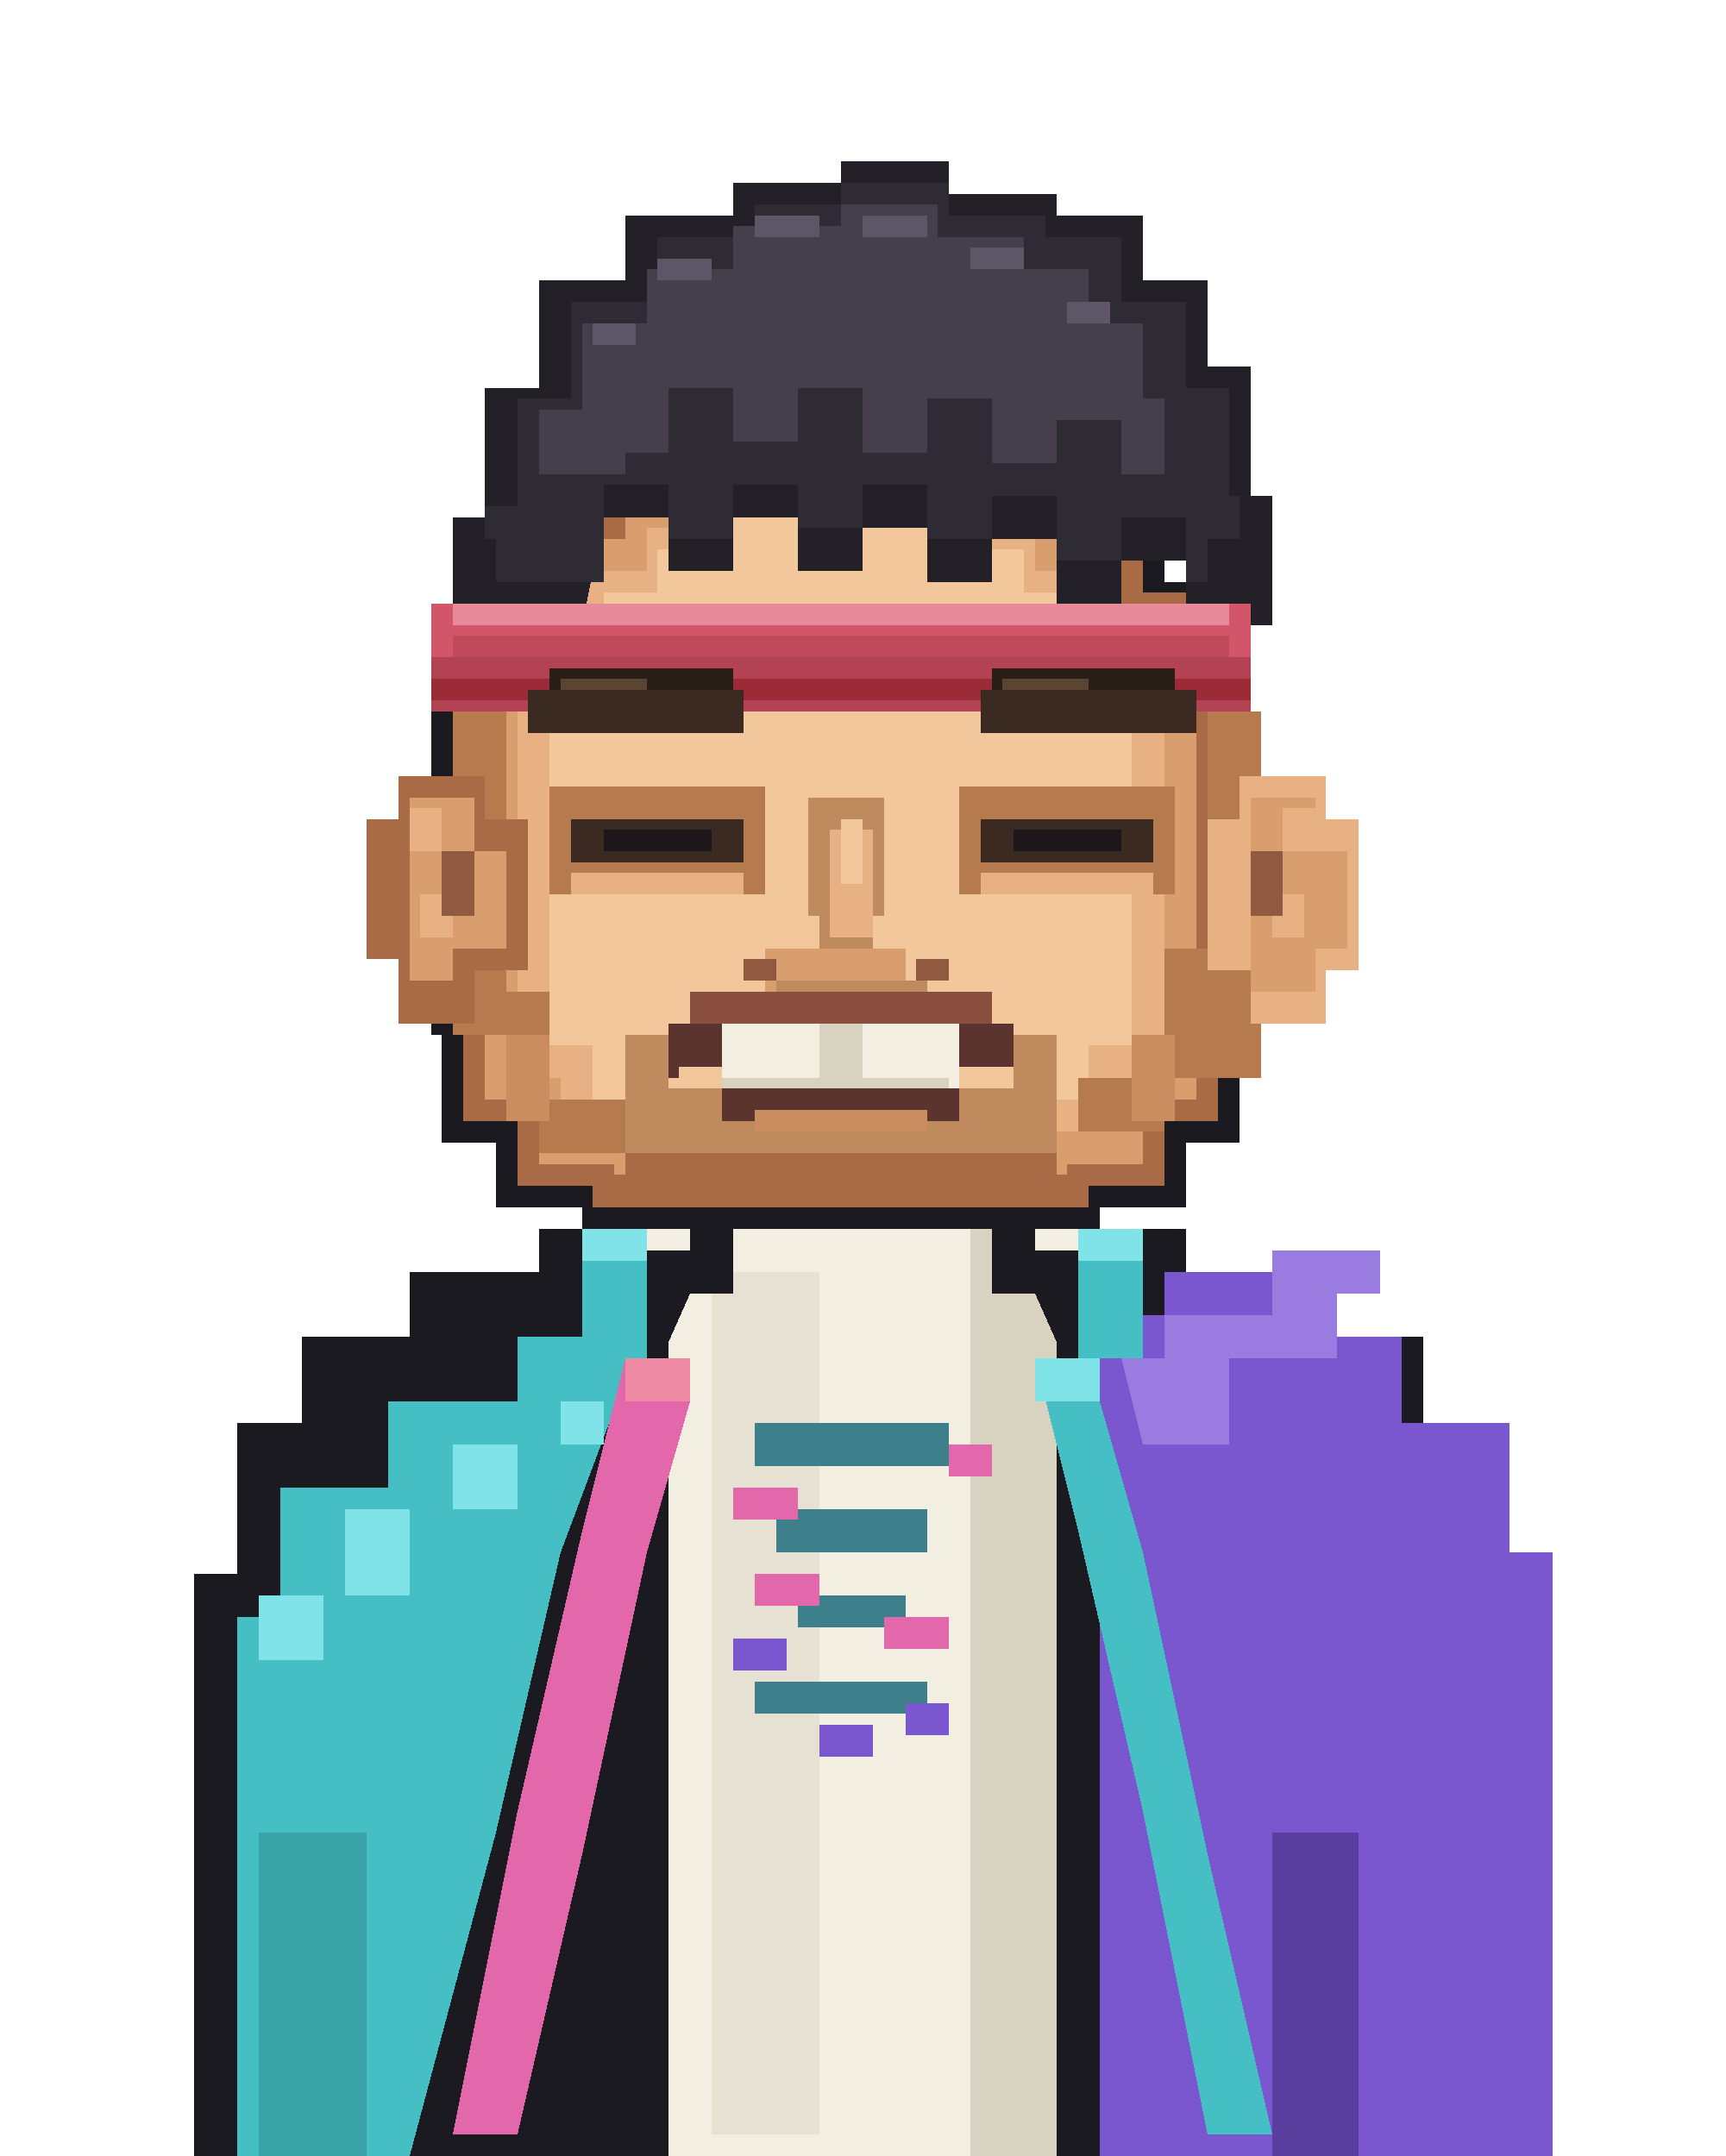
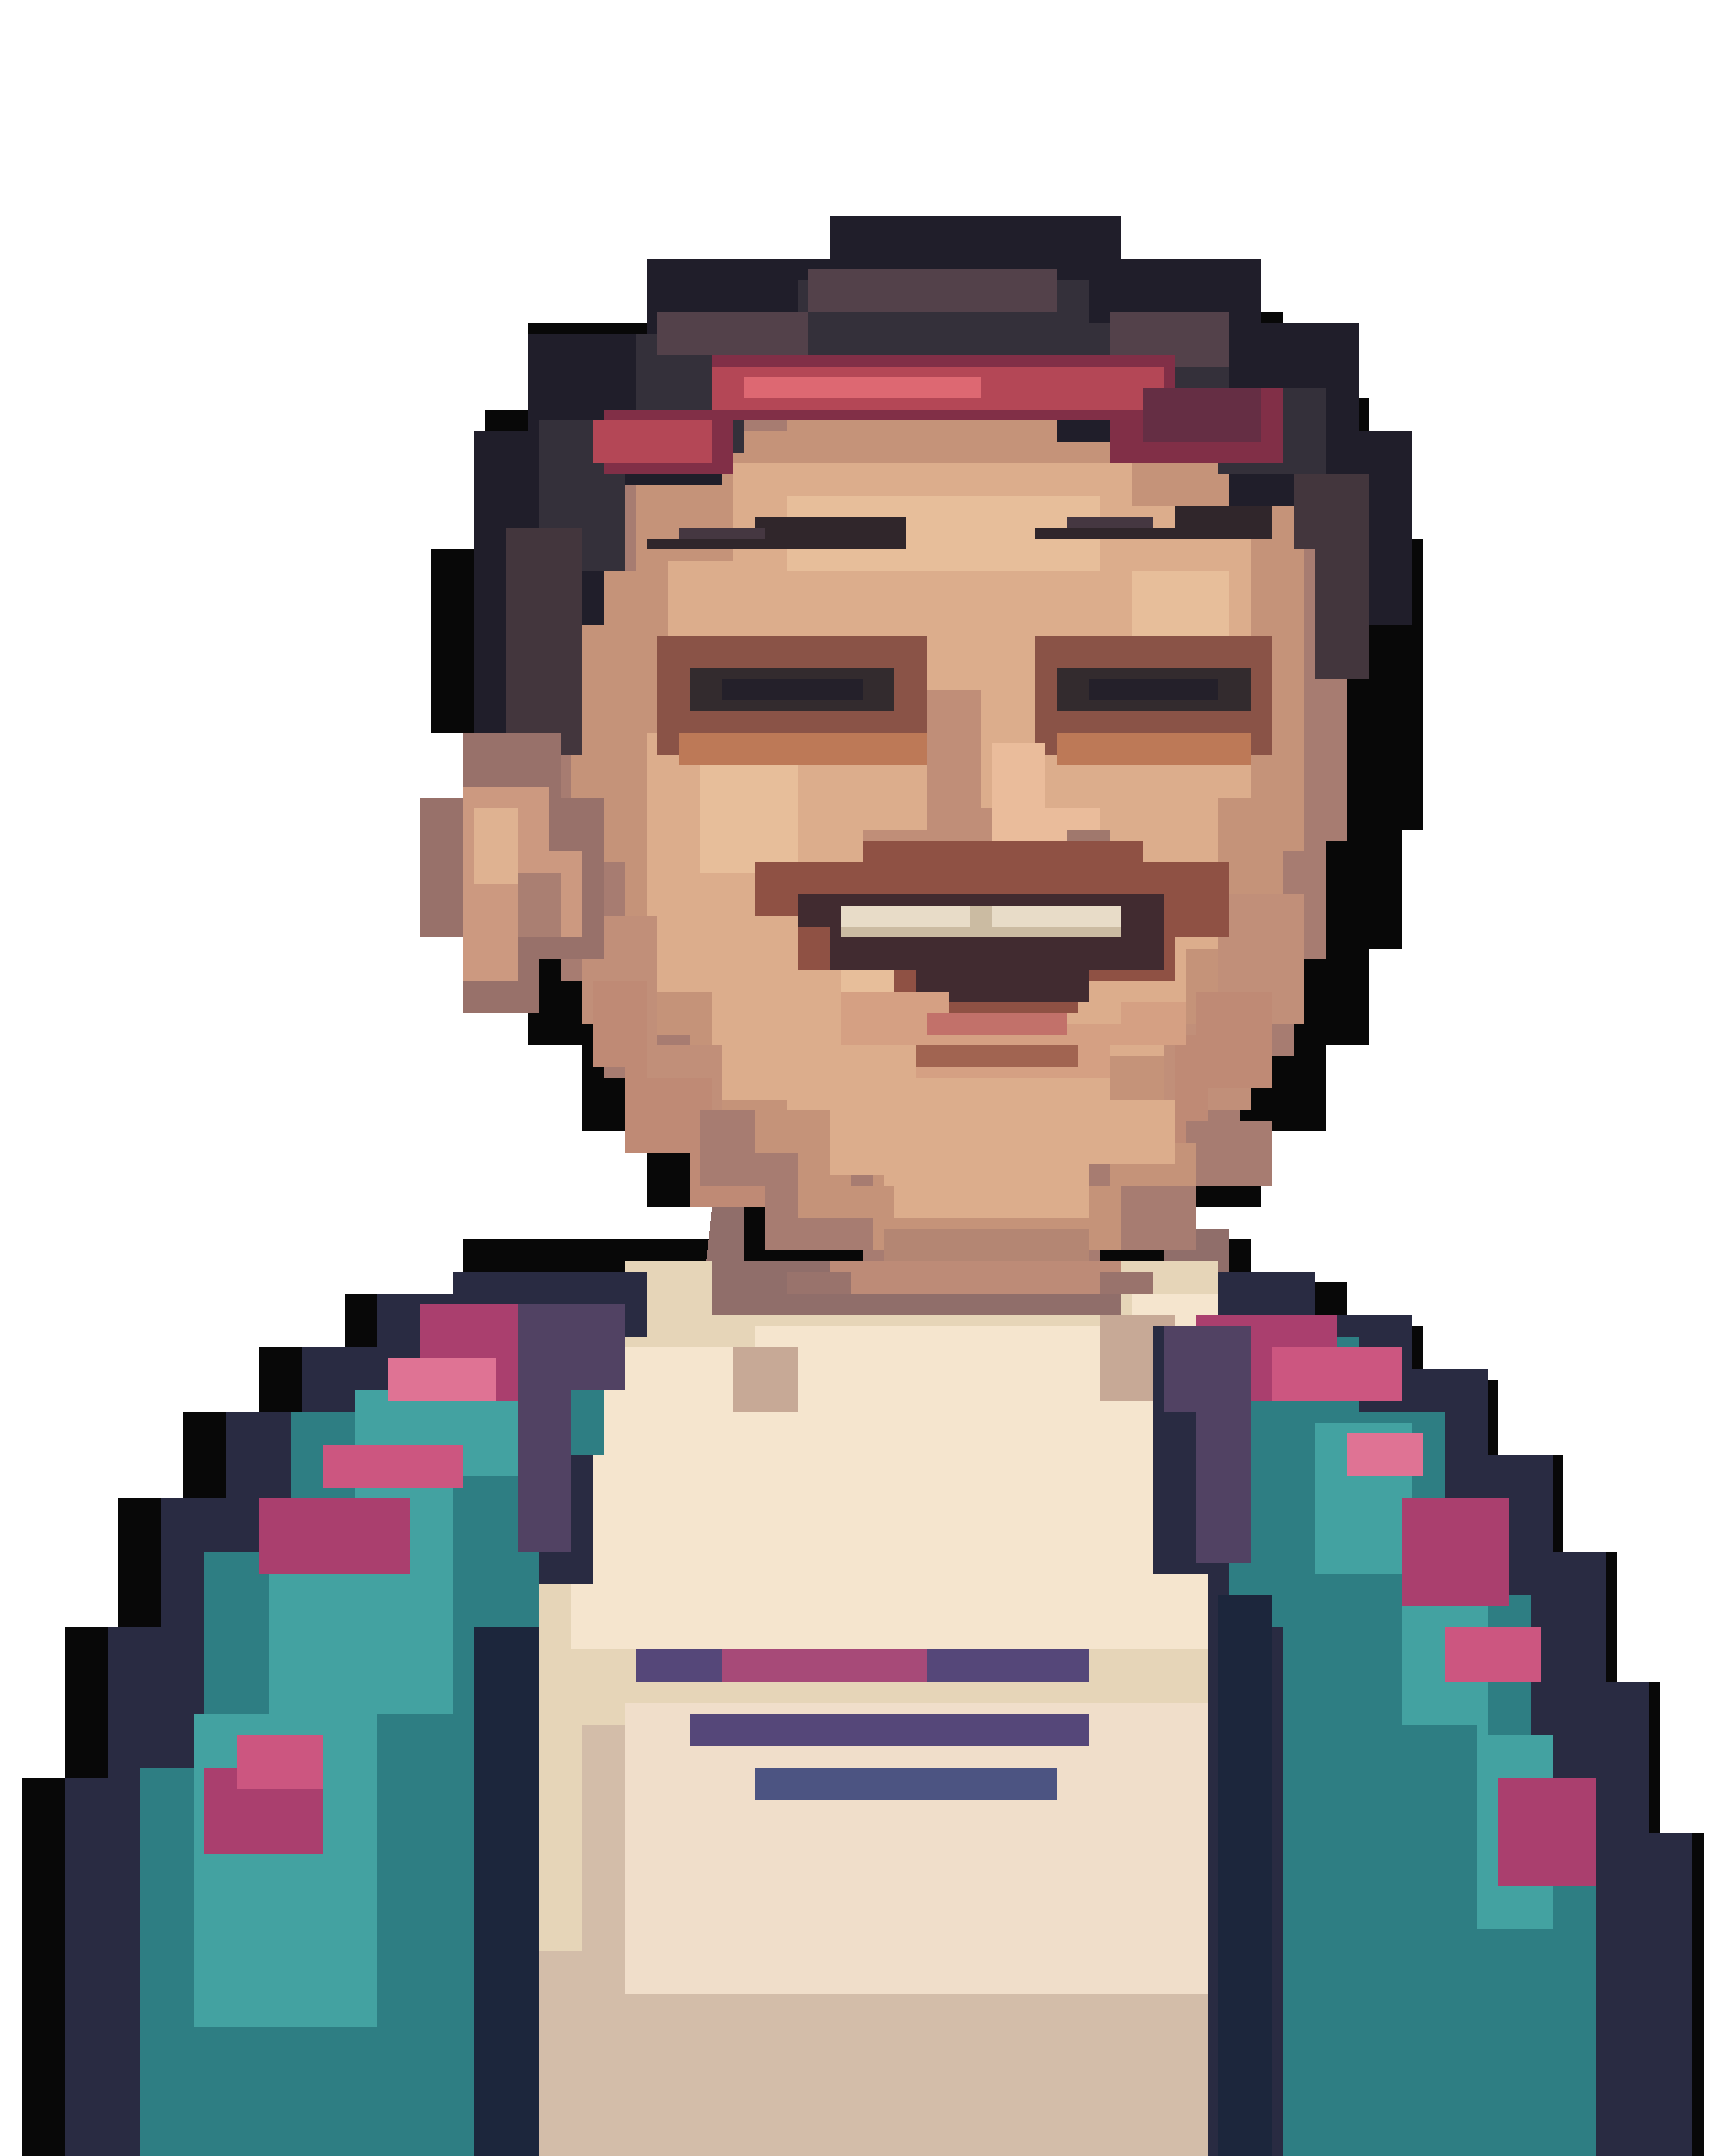
<svg xmlns="http://www.w3.org/2000/svg" width="480" height="600" viewBox="0 0 160 200" shape-rendering="crispEdges" data-expression="happy">
-   <g id="body-outline" fill="#1b1a21">
-     <path d="M18 200V146h4v-14h6v-8h10v-6h12v-4h60v4h12v6h10v8h6v14h4v54z" />
+   <g id="body-outline" fill="#080808">
+     <path d="M43 115h73v4h9v4h7v5h7v7h6v9h5v12h4v14h4v30H2v-35h4v-14h5v-12h6v-8h7v-6h8v-5h11z" />
  </g>
  <g id="neck">
-     <path fill="#b57a4e" d="M62 104h32v16h-8v4H70v-4h-8z" />
-     <path fill="#d99e6d" d="M65 104h26v13h5v5H60v-5h5z" />
-     <path fill="#e8b183" d="M69 106h18v9H69z" />
-     <path fill="#a86b45" d="M65 113h26v8H65z" />
+     <path fill="#99736c" d="M66 99h44v26H58v-8h8z" />
+     <path fill="#bd8b77" d="M71 101h33v19H66v-6h5z" />
+     <path fill="#d8a585" d="M75 102h27v14H75z" />
+     <path fill="#906e6a" d="M66 112h11v7h28v-5h9v9H65z" />
  </g>
-   <g id="tank">
-     <path fill="#f2eee1" d="M62 114h36v86H62z" />
-     <path fill="#d8d2c0" d="M90 114h8v86h-8z" />
-     <path fill="#e6e1d2" d="M66 118h10v80H66z" />
-     <path fill="#3d7f8a" d="M70 132h18v4H70zM72 140h14v4H72zM74 148h10v3H74zM70 156h16v3H70z" />
-     <path fill="#e267ab" d="M68 138h6v3h-6zM88 134h4v3h-4zM70 146h6v3h-6zM82 150h6v3h-6z" />
-     <path fill="#7a57cf" d="M68 152h5v3h-5zM84 158h4v3h-4zM76 160h5v3h-5z" />
+   <g id="shirt">
+     <path fill="#e6d5b8" d="M66 122h38v-5h9v8h13v22h-5v53H37v-53h7v-22h14v-8h8z" />
+     <path fill="#f5e5ce" d="M70 123h35v-3h9v33H53v-28h17z" />
+     <path fill="#d3bda9" d="M54 160h67v40H43v-19h11z" />
+     <path fill="#f0deca" d="M58 158h55v27H58z" />
+     <path fill="#c7a996" d="M68 125h6v6h-6zM102 122h7v8h-7z" />
+     <path fill="#554779" d="M59 153h42v3H59zM64 159h37v3H64z" />
+     <path fill="#a74a78" d="M67 153h19v3H67z" />
+     <path fill="#4c5482" d="M70 164h28v3H70z" />
  </g>
-   <g id="windbreaker">
-     <path fill="#1b1a21" d="M18 200v-54h4v-14h6v-8h10v-6h12v-4h14v6l-8 18-6 28-6 34z" />
-     <path fill="#1b1a21" d="M142 200v-54h-4v-14h-6v-8h-10v-6h-12v-4h-14v6l8 18 6 28 6 34z" />
-     <path fill="#46bfc4" d="M22 200v-50h4v-12h10v-8h12v-6h10v4l-6 16-6 26-8 30z" />
-     <path fill="#7fe3e8" d="M24 148h8v-8h10v-6h10v-4h4v4h-8v6H38v8h-8v6h-6z" />
-     <path fill="#3aa3a8" d="M24 170h10v30H24z" />
-     <path fill="#e267ab" d="M58 126h6v4l-4 14-6 28-6 26h-6l6-30 6-26z" />
-     <path fill="#ef8aa4" d="M58 126h6v4h-6z" />
-     <path fill="#7a57cf" d="M102 200v-78h6v-4h10v6h12v8h10v12h4v56z" />
-     <path fill="#9a7ce0" d="M104 126h4v-4h10v-6h10v4h-4v6h-10v8h-8z" />
-     <path fill="#5b3f9e" d="M118 170h8v30h-8z" />
-     <path fill="#46bfc4" d="M96 126h6v4l4 14 6 28 6 26h-6l-6-30-6-26z" />
-     <path fill="#7fe3e8" d="M96 126h6v4h-6z" />
-     <path fill="#f2eee1" d="M58 112h8v4h-8zM94 112h6v4h-6z" />
-     <path fill="#46bfc4" d="M54 114h6v12h-6zM100 114h6v12h-6z" />
-     <path fill="#7fe3e8" d="M54 114h6v3h-6zM100 114h6v3h-6z" />
-     <path fill="#1b1a21" d="M64 114h4v6h-4zM92 114h4v6h-4z" />
+   <g id="jacket">
+     <path fill="#292b42" d="M42 118h18v6h-5v23h-5v53H6v-35h4v-14h5v-12h6v-8h7v-6h7v-5h7zM113 118h9v4h9v5h7v8h6v9h5v12h4v14h4v30h-45v-54h-5v-23h6z" />
+     <path fill="#2e7e83" d="M39 122h17v13h-6v19h-6v46H13v-36h6v-20h8v-13h12zM114 124h12v7h8v17h8v19h6v33h-29v-49h-5z" />
+     <path fill="#43a2a1" d="M33 129h15v8h-6v22h-7v29H18v-29h7v-16h8zM122 132h9v11h7v18h6v18h-7v-19h-7v-14h-8z" />
+     <path fill="#aa3f6e" d="M39 121h14v9H39zM24 139h14v7H24zM19 164h11v8H19zM111 122h13v8h-13zM130 139h10v10h-10zM139 165h9v10h-9z" />
+     <path fill="#cc5680" d="M30 134h13v4H30zM22 161h8v5H22zM118 125h12v5h-12zM134 151h9v5h-9z" />
+     <path fill="#514263" d="M48 121h10v8h-5v15h-5zM108 123h8v22h-5v-14h-3z" />
+     <path fill="#1c263c" d="M44 151h6v49h-6zM113 148h5v52h-5z" />
+     <path fill="#df7394" d="M36 126h10v4H36zM125 133h7v4h-7z" />
+   </g>
+   <g id="under-chin-fill">
+     <path fill="#080808" d="M64 96h50v10h-7v7h-7v4H77v-4h-8v-6h-5z" />
+     <path fill="#b48673" d="M68 97h43v8h-7v6H78v-5H68z" />
  </g>
  <g id="head">
-     <path fill="#1b1a21" d="M54 112L46 112L46 106L41 106L41 96L40 96L40 64L43 64L43 54L48 54L48 47L55 47L55 42L64 42L64 38L92 38L92 42L101 42L101 47L108 47L108 54L113 54L113 64L116 64L116 96L115 96L115 106L110 106L110 112L102 112L102 114L54 114Z" />
-     <path fill="#a86b45" d="M55 110L48 110L48 104L43 104L43 95L42 95L42 65L45 65L45 55L50 55L50 48L56 48L56 44L65 44L65 40L91 40L91 44L100 44L100 48L106 48L106 55L111 55L111 65L114 65L114 95L113 95L113 104L108 104L108 110L101 110L101 112L55 112Z" />
-     <path fill="#d99e6d" d="M57 108L50 108L50 102L45 102L45 93L45 93L45 65L47 65L47 57L52 57L52 50L58 50L58 46L66 46L66 42L90 42L90 46L98 46L98 50L104 50L104 57L109 57L109 65L111 65L111 93L111 93L111 102L106 102L106 108L99 108L99 109L57 109Z" />
-     <path fill="#e8b183" d="M59 105L52 105L52 100L48 100L48 92L48 92L48 66L50 66L50 58L54 58L54 53L60 53L60 49L67 49L67 45L89 45L89 49L96 49L96 53L102 53L102 58L106 58L106 66L108 66L108 92L108 92L108 100L104 100L104 105L97 105L97 106L59 106Z" />
-     <path fill="#f2c79b" d="M61 102L55 102L55 97L51 97L51 90L51 90L51 67L53 67L53 60L56 60L56 55L61 55L61 51L68 51L68 48L88 48L88 51L95 51L95 55L100 55L100 60L103 60L103 67L105 67L105 90L105 90L105 97L101 97L101 102L95 102L95 103L61 103Z" />
-     <path fill="#b57a4e" d="M42 66h5v26h4v10h8v5h-9V96h-8zM112 66h5v34h-9v5h-8v-5h8V88h4z" />
-     <path fill="#c98d5f" d="M47 96h4v8h-4zM105 96h4v8h-4z" />
-     <path fill="#c08a5f" d="M62 101h32v4H62z" />
-     <path fill="#a86b45" d="M58 106h40v3H58z" />
+     <path fill="#080808" d="M49 30h13v-6h43v5h14v8h8v13h5v27h-2v11h-3v9h-4v8h-6v7h-9v5h-11v3H79v-3H69v-5h-9v-7h-6v-8h-5V87h-4V68h-5V51h5V38h4z" />
+     <path fill="#a77c71" d="M53 39h11v-7h40v5h14v10h7v31h-2v11h-3v9h-5v7h-7v6h-9v4H80v-3h-10v-5h-8v-7h-6v-9h-4V78h-4V61h5z" />
+     <path fill="#c59379" d="M59 40h14v-6h29v5h13v8h6v32h-2v11h-4v9h-6v8h-9v4H81v-3H72v-5h-8v-7h-6V80h-5V68h-1V53h7z" />
+     <path fill="#dcad8c" d="M68 43h37v4h11v27h-3v14h-3v10h-7v8h-9v4H82v-3h-9v-5h-7v-10h-6V68h2V52h6z" />
+     <path fill="#e7be9a" d="M73 46h29v7H73zM105 53h9v8h-9zM65 67h9v14h-9zM78 83h16v9H78z" />
+     <path fill="#c18f79" d="M54 85h7v12h6v7h8v5h-9v-6h-6v-8h-6zM113 83h8v12h-5v8h-8v5h-6v-5h6v-8h5z" />
+     <path fill="#bf8a75" d="M55 91h5v9h6v7h9v5H64v-5h-6v-8h-3zM111 92h7v9h-6v6h-9v-5h6v-6h2z" />
+   </g>
+   <g id="chin-fullness">
+     <path fill="#a77c71" d="M65 103h9v7h9v4h19v-4h8v-6h8v6h-7v6h-9v3H80v-3h-9v-6h-6z" />
+     <path fill="#c59379" d="M70 103h9v7h24v-4h8v4h-7v6H81v-3H74v-6h-4z" />
+     <path fill="#dcad8c" d="M77 101h7v5h18v-4h7v6h-8v5H83v-4h-6z" />
+     <path fill="#b48673" d="M82 114h19v3H82z" />
+   </g>
+   <g id="jaw-neck-transition">
+     <path fill="#99736c" d="M73 118h34v2H73z" />
+     <path fill="#bd8b77" d="M79 117h23v3H79z" />
+   </g>
+   <g id="hair">
+     <path fill="#201e2a" d="M44 58V40h5v-9h11v-7h17v-4h27v4h13v6h9v10h5v18h-8V47h-9v-6H98v-4H67v8H56v13h-5v16h-7z" />
+     <path fill="#34303a" d="M50 39h9v-8h15v-5h27v4h13v6h9v8h-10v-6H98v-4H69v8H58v11h-8z" />
+     <path fill="#53414a" d="M61 29h14v-4h23v4H75v4H61zM103 29h11v5h-11z" />
+     <path fill="#43363d" d="M47 49h7v21h-7zM120 44h7v19h-5V51h-2z" />
+   </g>
+   <g id="headband">
+     <path fill="#812f47" d="M56 38h10v-5h43v3h10v7h-16v-4H68v5H56z" />
+     <path fill="#b44756" d="M66 34h42v4H66zM55 39h11v4H55z" />
+     <path fill="#dd6872" d="M69 35h22v2H69z" />
+     <path fill="#652e44" d="M106 36h11v5h-11z" />
  </g>
  <g id="ear">
-     <path fill="#a86b45" d="M37 72h8v4h4v14h-5v5h-7v-6h-3V76h3z" />
-     <path fill="#d99e6d" d="M38 74h6v5h3v9h-5v3h-4z" />
-     <path fill="#e8b183" d="M38 75h3v4h-3zM39 83h3v4h-3z" />
-     <path fill="#8f5a3f" d="M41 79h3v6h-3z" />
-     <path fill="#e8b183" d="M115 72h8v4h3v14h-3v5h-7v-5h-4V76h3z" />
-     <path fill="#d99e6d" d="M116 74h6v5h3v9h-3v4h-6z" />
-     <path fill="#e8b183" d="M119 75h3v4h-3zM118 83h3v4h-3z" />
-     <path fill="#8f5a3f" d="M116 79h3v6h-3z" />
-   </g>
-   <g id="hair">
-     <path fill="#232028" d="M54 58H42V48H45V36H50V26H58V20H68V17H78V15H88V18H98V20H106V26H112V34H116V46H118V58H110V52H104V56H98V50H92V54H86V49H80V53H74V48H68V53H62V48H56Z" />
-     <path fill="#2f2b35" d="M56 54H45V47H48V37H53V28H61V22H70V19H78V17H88V20H97V22H104V28H110V36H114V46H115V54H110V48H104V52H98V46H92V50H86V45H80V49H74V45H68V50H62V45H56Z" />
-     <path fill="#453f4c" d="M58 44H50V38H54V30H60V25H68V21H78V19H87V22H95V25H101V30H106V37H108V44H104V39H98V43H92V37H86V42H80V36H74V41H68V36H62V42H58Z" />
-     <path fill="#5d5666" d="M55 30h4v2h-4zM61 24h5v2h-5zM70 20h6v2h-6zM80 20h6v2h-6zM90 23h5v2h-5zM99 28h4v2h-4z" />
-     <path fill="#232028" d="M42 50h4v8h-4zM112 50h4v8h-4z" />
-   </g>
-   <g id="headband">
-     <path fill="#b34254" d="M40 61h76v5H40z" />
-     <path fill="#d1566a" d="M40 56h76v5H40z" />
-     <path fill="#e88a9c" d="M42 56h72v2H42z" />
-     <path fill="#c04a5c" d="M42 59h72v2H42z" />
-     <path fill="#9c2b38" d="M40 63h76v2H40z" />
+     <path fill="#98716a" d="M43 68h9v6h4v15h-6v5h-7v-7h-4V74h4z" />
+     <path fill="#cc9980" d="M43 73h8v6h3v8h-6v4h-5z" />
+     <path fill="#dfb291" d="M44 75h4v7h-4z" />
+     <path fill="#aa7f72" d="M48 81h4v6h-4z" />
  </g>
  <g id="expression-neutral">
    <g id="expression-brows">
-       <path fill="#3a2a22" d="M49 64h20v4H49zM91 64h20v4H91z" />
-       <path fill="#2a1e18" d="M51 62h17v2H51zM92 62h17v2H92z" />
-       <path fill="#5c4433" d="M52 63h8v1H52zM93 63h8v1H93z" />
+       <path fill="#30262b" d="M60 50h10v-2h14v3H60zM96 49h13v-2h9v3H96z" />
+       <path fill="#453741" d="M63 49h8v1h-8zM99 48h8v1h-8z" />
    </g>
    <g id="expression-eyes">
-       <path fill="#b57a4e" d="M51 73h20v10H51zM89 73h20v10H89z" />
-       <path fill="#3a2a22" d="M53 76h16v4H53zM91 76h16v4H91z" />
-       <path fill="#1d171b" d="M56 77h10v2H56zM94 77h10v2H94z" />
-       <path fill="#e8b183" d="M53 81h16v2H53zM91 81h16v2H91z" />
+       <path fill="#8a5347" d="M61 59h25v11H61zM96 59h22v11H96z" />
+       <path fill="#332b2e" d="M64 62h19v4H64zM98 62h18v4H98z" />
+       <path fill="#24202a" d="M67 63h13v2H67zM101 63h12v2h-12z" />
+       <path fill="#bd7957" d="M63 68h23v3H63zM98 68h18v3H98z" />
    </g>
-     <path fill="#c08a5f" d="M75 74h7v11h-1v6h-5v-6h-1z" />
-     <path fill="#e8b183" d="M77 77h4v10h-4z" />
-     <path fill="#d99e6d" d="M71 88h13v4h-2v2h-9v-2h-2z" />
-     <path fill="#f2c79b" d="M78 76h2v6h-2z" />
-     <path fill="#8f5a3f" d="M69 89h3v2h-3zM85 89h3v2h-3z" />
-     <path fill="#c08a5f" d="M72 91h14v2H72z" />
+     <g id="expression-nose">
+       <path fill="#c08e78" d="M86 64h5v11h6v4H86v3h-6v-5h6z" />
+       <path fill="#eabc9b" d="M92 69h5v6h5v3h-10z" />
+       <path fill="#a0786d" d="M85 79h5v2h-5zM99 77h4v2h-4z" />
+     </g>
    <g id="expression-mouth">
-       <path fill="#8a4f3f" d="M64 92h28v3H64z" />
-       <path fill="#5b3430" d="M62 95h32v4h-5v5h-7v3H74v-3h-7v-5h-5z" />
-       <path fill="#f2eee1" d="M67 95h9v6H67zM80 95h9v6H80z" />
-       <path fill="#d8d2c0" d="M76 95h4v6h-4zM67 100h21v1H67z" />
-       <path fill="#b0635c" d="M66 104h24v2H66z" />
-       <path fill="#b0635c" d="M72 106h14v2H72z" />
-       <path fill="#5b3430" d="M60 96h3v4h-3zM94 96h3v4h-3z" />
+       <path fill="#8f5144" d="M70 80h10v-2h26v2h8v7h-5v4h-9v3H83v-4h-9v-5h-4z" />
+       <path fill="#412b30" d="M74 83h34v7h-7v3H85v-3h-8v-4h-3z" />
+       <path fill="#e8dcc8" d="M78 84h26v3H78z" />
+       <path fill="#cbbba2" d="M90 84h2v3h-2zM78 86h26v1H78z" />
+       <path fill="#d5a083" d="M78 92h10v3h16v-2h6v4h-7v3H85v-3h-7z" />
+       <path fill="#a16451" d="M85 97h15v2H85z" />
+       <path fill="#c2716a" d="M86 94h13v2H86z" />
    </g>
-     <path fill="#c08a5f" d="M58 96h4v11h-4zM94 96h4v11h-4z" />
-     <path fill="#c08a5f" d="M62 104h32v3H62z" />
-     <path fill="#a86b45" d="M58 107h40v2H58z" />
-     <path fill="#c98d5f" d="M70 103h16v2H70z" />
  </g>
</svg>
